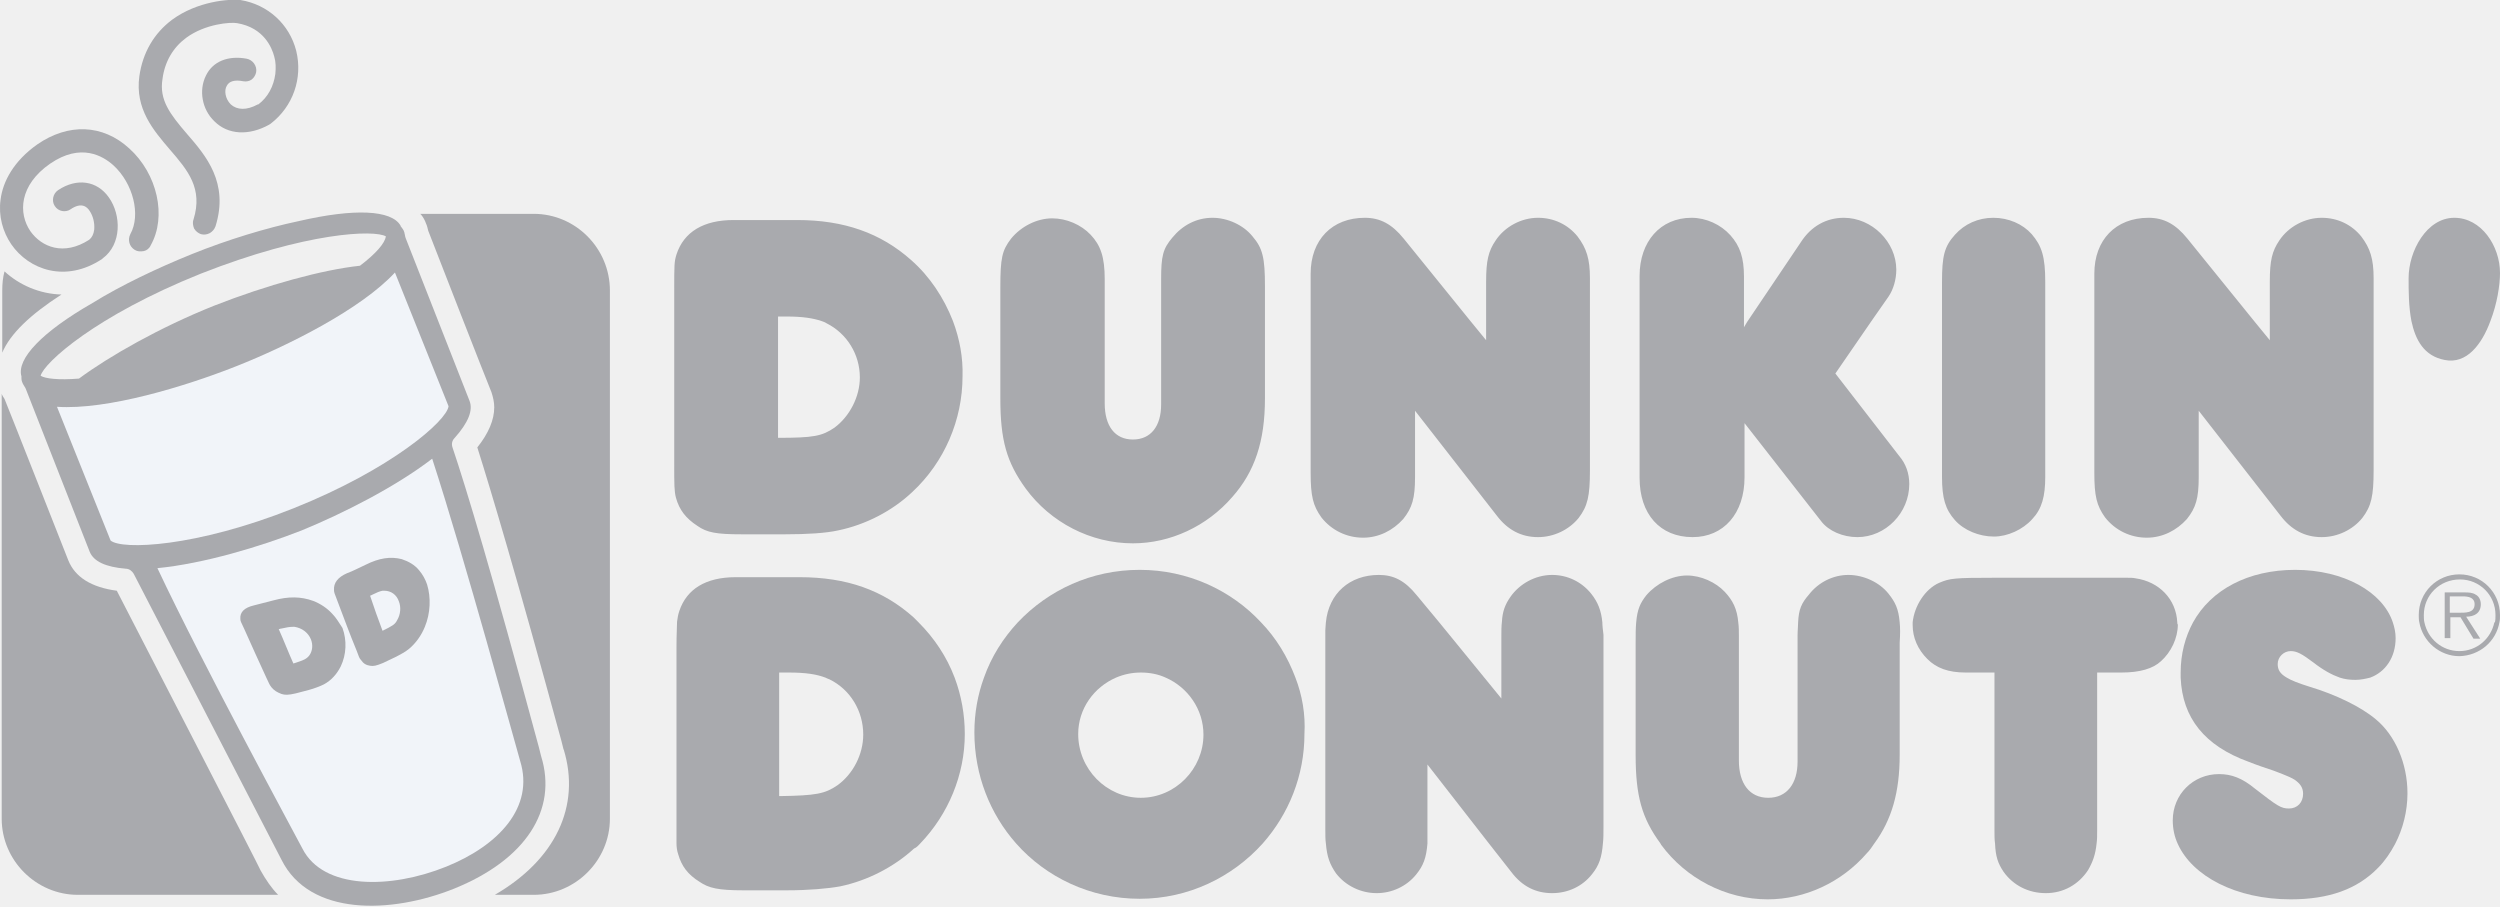
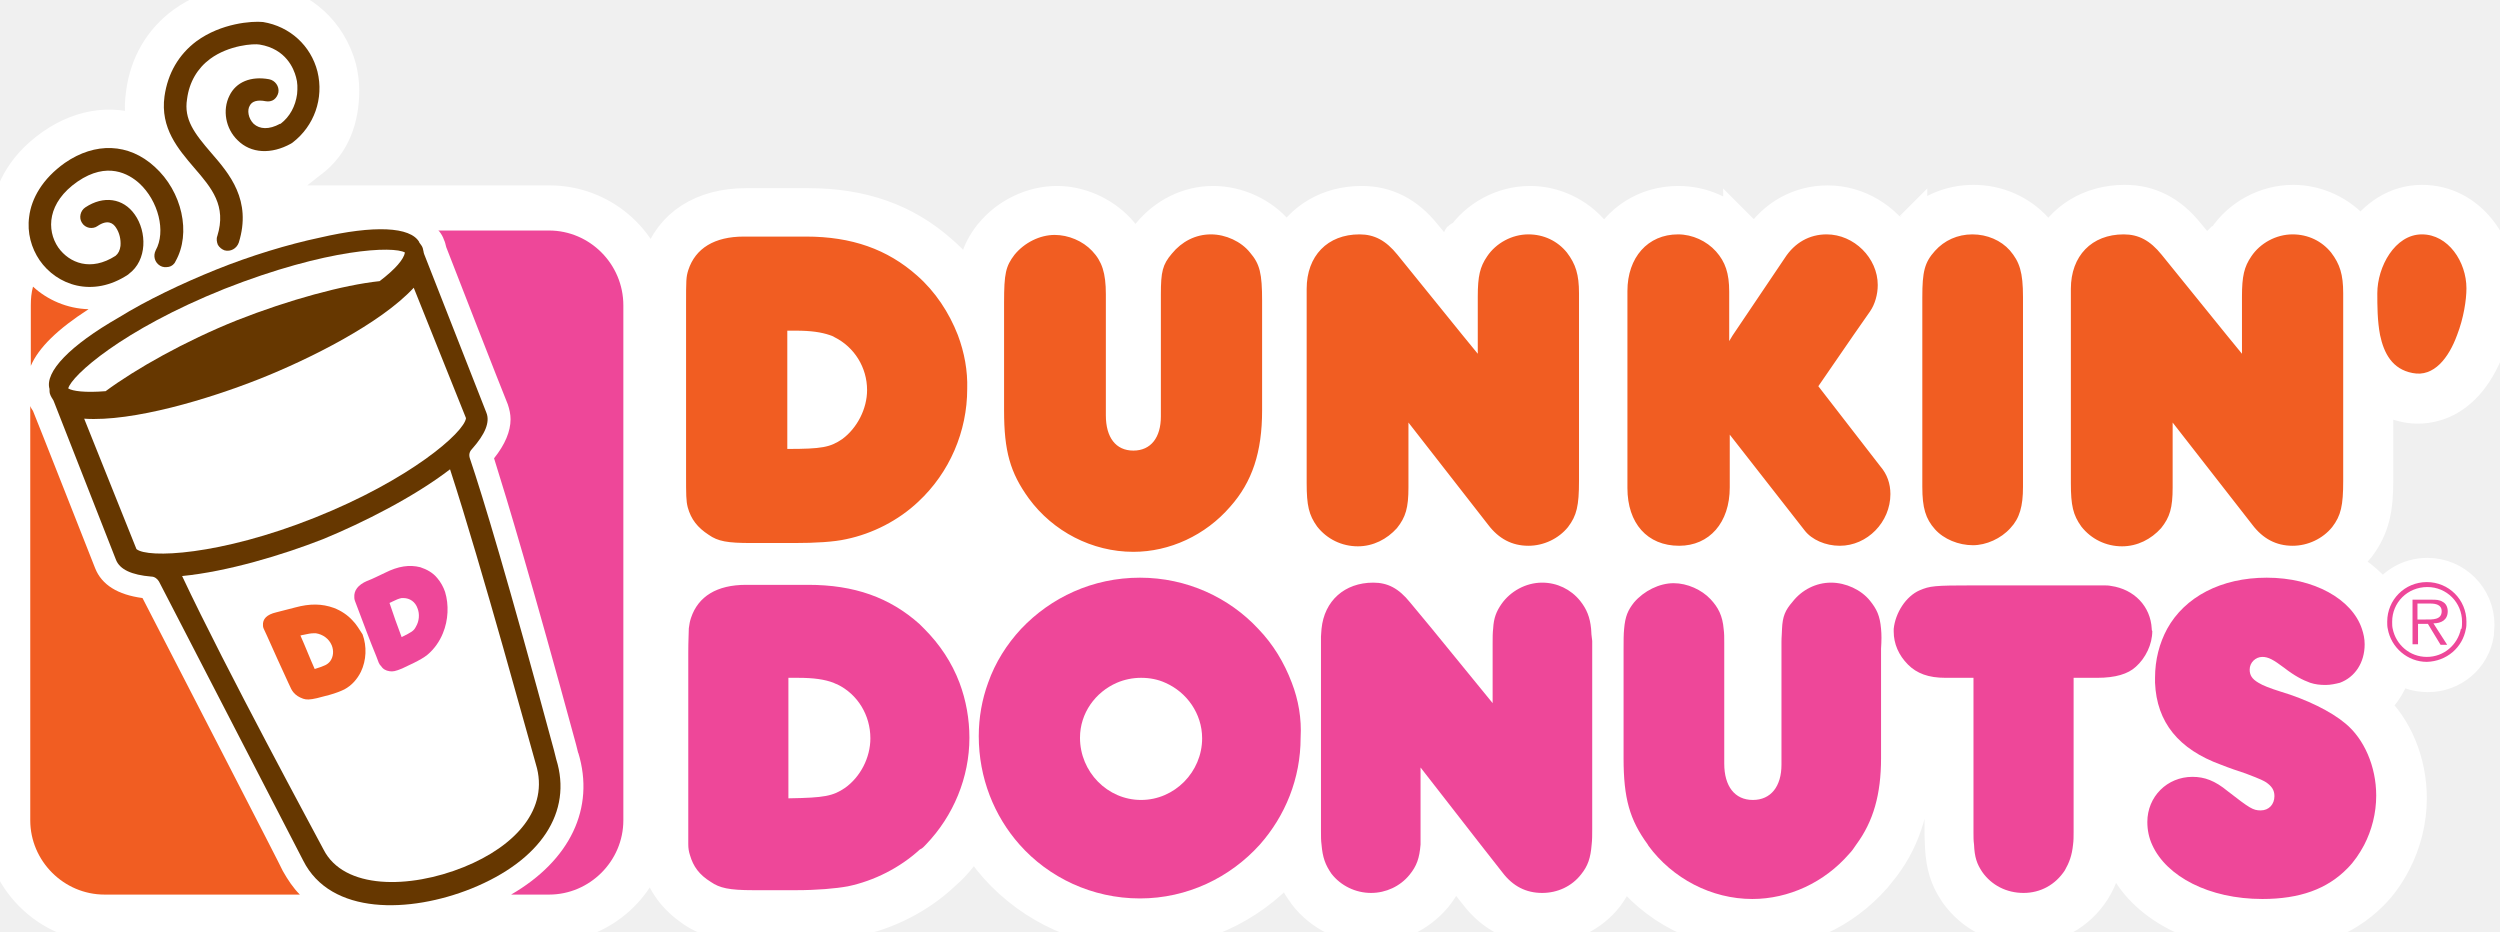
- <svg xmlns="http://www.w3.org/2000/svg" version="1.1" id="Layer_1" x="0px" y="0px" viewBox="0 0 443.1 160.6" style="enable-background:new 0 0 443.1 160.6;" xml:space="preserve">
+ <svg xmlns="http://www.w3.org/2000/svg" version="1.1" id="Layer_1" x="0px" y="0px" viewBox="0 0 454.4 169.3" style="enable-background:new 0 0 454.4 169.3;" xml:space="preserve">
  <style type="text/css">
- 	.st0{fill:#a9aaae;}
- 	.st1{fill:#f1f4f9;}
+ 	.st0{fill-rule:evenodd;clip-rule:evenodd;fill:#FFFFFF;stroke:#FFFFFF;stroke-width:6;}
+ 	.st1{fill-rule:evenodd;clip-rule:evenodd;fill:#F15D22;}
+ 	.st2{fill-rule:evenodd;clip-rule:evenodd;fill:#EE4799;}
+ 	.st3{fill:#F15D22;}
+ 	.st4{fill:#EE4799;}
+ 	.st5{fill:#663700;}
+ 	.st6{fill:#FFFFFF;}
</style>
  <g>
+     <path class="st0" d="M265.3,43.3C265.3,43.3,265.3,43.3,265.3,43.3c0.1-0.1,0.1-0.1,0.1-0.1C265.3,43.2,265.3,43.2,265.3,43.3z    M126.1,165.5c0,0-0.1-0.1-0.1-0.1c0,0-0.1,0-0.1-0.1C125.9,165.4,126,165.4,126.1,165.5z M316.2,41.5c0,0,0.1,0.1,0.1,0.1   c0,0,0,0,0.1,0.1C316.3,41.7,316.2,41.6,316.2,41.5z M428.7,99.4c2.7-3.6,3.3-7,3.3-12v-16c1.9,1.5,3.9,2.1,5.4,2.4   c2.4,0.5,10.4,1,14.9-10.7c1.3-3.4,2.1-7.5,2.1-10.6c0-7.6-5.4-15.9-14.2-15.9c-4.7,0-8.6,2.7-11.1,6.5c-0.2-0.3-0.4-0.6-0.6-0.9   c0,0-0.1-0.1-0.1-0.1c-2.9-3.5-7.2-5.5-11.6-5.5c-5,0-9.8,2.6-12.5,6.7c-1.1,1.6-1.7,3.1-2.1,4.7c-2.4-3-4.5-5.5-4.5-5.5   c-3.2-4-7-5.9-11.5-5.9c-6.3,0-11.4,3.2-13.9,8.3c-0.6-1.1-1.3-2.2-2.2-3.3c-2.9-3.2-7-5-11.4-5c-4.4,0-8.5,1.8-11.3,5.1   c-0.8,0.9-1.4,1.8-2,2.7c-2.7-4.6-7.7-7.7-13.2-7.7c-5.1,0-9.7,2.5-12.6,7c0,0-0.3,0.5-0.9,1.3c-0.6-1.1-1.3-2.1-2.2-3.1   c-2.8-3.2-7.1-5.1-11.4-5.1c-6.1,0-11,3.3-13.5,8.4c-0.5-1-1.1-1.9-1.8-2.8c0,0-0.1-0.1-0.1-0.1c-2.9-3.5-7.2-5.5-11.6-5.5   c-5,0-9.8,2.6-12.5,6.7c-1.1,1.6-1.7,3.1-2.1,4.7c-2.4-3-4.5-5.5-4.5-5.5c-3.2-4-7-5.9-11.5-5.9c-6.1,0-11,3-13.6,7.8   c-0.4-0.8-1-1.5-1.6-2.3c-2.8-3.4-7.3-5.5-11.8-5.5c-4.5,0-8.8,2.1-11.8,5.8c-1.2,1.4-1.8,2.7-2.4,4c-0.6-1.7-1.6-3.4-3.1-5   c-2.9-3-7-4.8-11.1-4.8c-4.5,0-9.1,2.2-12,5.8c0,0-0.1,0.1-0.1,0.1c-2.4,3.1-3,5.8-3.1,9.8c-1.6-2.5-3.6-4.8-5.8-6.7   c-6.5-5.8-14.4-8.6-24.2-8.6h-11.3c-7.9,0-13.7,3.7-15.8,10.2c-0.5,1.6-0.7,2.6-0.7,5.1h-0.3c-1.6-9-9.5-15.8-18.9-15.8l-50.3,0   c-0.4-2-0.2-0.8-1.1-2.4c-0.4,0-0.6-5.4,1.7-8.7c-0.1,0.2,2.2,7.3,1.9,7.4l-1-2.7c0.1,0-4.1,5.8-4.1,5.8c0,0,4.9-3.1,4.9-3.1   c0,0,4.6-3.6,4.7-3.7c4.1-3.1,5.7-7.8,5.7-12.9c0-1.3-0.2-2.7-0.5-4C60,5.8,54.9,1.2,48.4,0.1c-3.1-0.5-9.7,0.2-15.1,4.1   c-4.1,3-6.7,7.4-7.4,12.7c-0.1,0.8-0.2,1.6-0.2,2.4c0,1.9,0.3,3.6,0.9,5.2c-5.3-2.6-11.5-2-17.1,1.9c0,0,0,0,0,0   c-6,4.2-7.7,9.2-8.1,12.6c-0.3,2.6,0,5.2,1,7.6C0.8,49.3,0,52.4,0,55.7V149c0,10.6,8.6,19.3,19.2,19.3h80.4   c9.3,0,17.1-6.7,18.8-15.5h0.8l0,1.1c0.1,1.2,0.2,2.2,0.5,3.2c0.9,3.5,3,6.2,6.2,8.4c3.1,2.1,6.1,2.5,11.1,2.5h7.8   c4.1,0,7.8-0.3,10.5-0.8c0,0,0.1,0,0.1,0c5.9-1.2,11.6-4.1,16-8.2c0,0,1.2-1.1,1.2-1.1c0,0,0,0,0.1-0.1c1.7-1.7,3.1-3.6,4.4-5.6   c1.1,1.9,2.4,3.7,3.9,5.4c6.7,7.5,16.3,11.8,26.4,11.8c10,0,19.6-4.3,26.3-11.8c0.3-0.3,0.5-0.6,0.8-0.9c0.4,2.1,1.2,3.9,2.6,5.7   c0,0.1,0.1,0.1,0.1,0.2c2.9,3.7,7.3,5.9,12,5.9c4.5,0,8.7-2,11.6-5.4c0,0,0.1-0.1,0.1-0.1c1.6-2,2.5-3.9,2.9-6.2   c0,0.1,4.5,5.8,4.5,5.8c3,3.9,7.1,6,11.9,6c4.7,0,9.1-2.1,11.9-5.7c1.3-1.8,2.2-3.5,2.7-5.6c0,0,0,0,0,0c0.1,0.1,0.2,0.2,0.2,0.2   c5.6,7.6,14.4,12.1,23.7,12.1c8.4,0,16.4-3.7,22.1-10.2c0,0,1.6-2,1.6-2c3.9-5.2,5.7-11.4,5.7-19.3v-9.4c1.4,0.5,3,0.7,4.7,0.8   c0,7.4,0,22.2,0,22.2l0.1,2.5c0.2,3.2,0.9,5.5,2.5,7.9c0.1,0.1,0.1,0.2,0.2,0.3c2.9,4,7.4,6.3,12.4,6.3c5.2,0,9.8-2.5,12.6-6.9   c1.4-2.3,2.1-4.5,2.4-7.3c0,0,0-0.9,0.1-1.7h1.6c0.2,1.2,0.6,2.5,1.1,3.6c3.6,8.1,13.6,13.4,25.5,13.4c8.4,0,14.9-2.4,19.8-7.3   c1.7-1.7,3-3.6,4.1-5.7c1.9-3.6,2.9-7.7,2.9-11.7c0-6.6-2.6-12.9-7-16.9c2.2-1.9,3.8-4.4,4.4-7.4c1.6,1.3,3.6,2,5.8,2   c4.5,0,8.3-3.2,9-7.6c0,0,0,0,0,0c0-0.1,0-0.2,0-0.3l0.1-1.3c0-5.1-4.1-9.2-9.2-9.2c-3.5,0-6.5,1.9-8.1,4.8   c-1.7-2.6-4.2-4.8-7.3-6.4C426.8,101.4,427.8,100.5,428.7,99.4z M441.4,117.3C441.4,117.3,441.4,117.3,441.4,117.3   C441.4,117.4,441.4,117.4,441.4,117.3C441.4,117.3,441.4,117.3,441.4,117.3z M404.1,43.3C404.1,43.3,404.2,43.3,404.1,43.3   c0.1-0.1,0.1-0.1,0.1-0.1C404.2,43.2,404.2,43.2,404.1,43.3z M347.2,41.6C347.2,41.6,347.2,41.6,347.2,41.6   c0.1-0.1,0.1-0.1,0.1-0.1C347.3,41.6,347.2,41.6,347.2,41.6z" />
    <g>
      <g>
-         <path class="st0" d="M214.9,38.6c-2.8,0-5.3,1.3-7.1,3.5c-1.7,2-2,3.3-2,7.4v22.2c0,3.8-1.8,6.2-5,6.2s-5-2.4-5-6.4v-22     c0-3.9-0.7-6-2.5-7.9c-1.7-1.8-4.3-2.9-6.8-2.9c-2.7,0-5.5,1.4-7.3,3.6c-1.6,2.1-1.9,3.4-1.9,8.7v19.6c0,7.4,1.1,11.3,4.5,16     c4.4,6,11.5,9.7,19,9.7c6.6,0,13.1-3,17.6-8.2c4-4.5,5.8-9.9,5.8-17.5V50.7c0-5-0.4-6.7-2.2-8.8     C220.4,39.9,217.6,38.6,214.9,38.6z M168.9,56.9c-1.6-4.1-4.1-7.9-7.4-10.8c-5.4-4.8-11.9-7.1-20.2-7.1H130     c-5.3,0-8.8,2.1-10.1,6.1c-0.4,1.3-0.4,1.8-0.4,6.4v30.7c0,3.8,0,4.8,0.3,6c0.6,2.2,1.8,3.7,3.8,5c1.7,1.2,3.4,1.5,7.8,1.5h7.8     c3.8,0,7.2-0.2,9.4-0.7c4.8-1,9.5-3.4,13.1-6.8c5.7-5.3,8.9-12.8,8.9-20.5C170.7,63.4,170.1,60.1,168.9,56.9L168.9,56.9z      M145.6,56.9c0.3,0.1,0.6,0.2,0.9,0.4c3.6,1.8,5.9,5.5,5.9,9.6c0,3.4-1.8,6.9-4.5,8.9c-2.2,1.5-3.7,1.8-10,1.8V56.1h1.5     C142.3,56.1,144.1,56.4,145.6,56.9L145.6,56.9z M272.6,38.6c-3,0-5.9,1.6-7.5,4c-1.3,1.9-1.7,3.6-1.7,7.3v10.4l-2.7-3.3     l-11.9-14.7c-2.1-2.6-4.2-3.7-6.9-3.7c-5.8,0-9.6,3.9-9.6,9.9v35.3c0,4.1,0.4,5.8,1.9,7.9c1.8,2.3,4.5,3.6,7.4,3.6     c2.8,0,5.3-1.3,7.1-3.3c1.6-2,2.1-3.7,2.1-7.4V72.8l14.5,18.6c1.9,2.5,4.3,3.8,7.3,3.8c2.8,0,5.5-1.3,7.2-3.4     c1.6-2.1,2-3.9,2-8.4V49.3c0-3.4-0.6-5.3-2.2-7.4C277.9,39.8,275.4,38.6,272.6,38.6z M325.3,66.2l6.4-9.3l3-4.3     c0.9-1.3,1.4-3.1,1.4-4.8c0-4.9-4.3-9.2-9.3-9.2c-3.1,0-5.8,1.5-7.6,4.3L309.7,57l-0.6,1v-9c0-3.3-0.7-5.4-2.4-7.3     c-1.7-1.9-4.3-3.1-6.9-3.1c-5.5,0-9.2,4.2-9.2,10.3v35.8c0,6.4,3.6,10.5,9.4,10.5c5.5,0,9.2-4.2,9.2-10.6V75l13.6,17.4     c1.3,1.7,3.8,2.8,6.4,2.8c5,0,9.2-4.3,9.2-9.4c0-1.9-0.6-3.6-1.8-5L325.3,66.2z M411.5,38.6c-3,0-5.9,1.6-7.5,4     c-1.3,1.9-1.7,3.6-1.7,7.3v10.4l-2.7-3.3l-11.9-14.7c-2.1-2.6-4.2-3.7-6.9-3.7c-5.8,0-9.6,3.9-9.6,9.9v35.3     c0,4.1,0.4,5.8,1.9,7.9c1.8,2.3,4.5,3.6,7.4,3.6c2.8,0,5.3-1.3,7.1-3.3c1.6-2,2.1-3.7,2.1-7.4V72.8l14.5,18.6     c1.9,2.5,4.3,3.8,7.3,3.8c2.8,0,5.5-1.3,7.2-3.4c1.6-2.1,2-3.9,2-8.4V49.3c0-3.4-0.6-5.3-2.2-7.4     C416.8,39.8,414.3,38.6,411.5,38.6z M435,38.6c-4.9,0-8.1,5.9-8.1,10.7c0,2.2,0,5,0.5,7.6l0,0c0.7,3.3,2.2,6.2,5.9,6.9     c3.9,0.8,6.6-2.8,8.1-6.9l0,0c1.2-3.1,1.7-6.4,1.7-8.5C443.1,43.6,439.8,38.6,435,38.6z M353.3,38.6c-2.7,0-5.1,1.1-6.8,3     c-1.9,2.1-2.3,3.8-2.3,8.4v34.5c0,3.8,0.6,5.8,2.3,7.7c1.6,1.8,4.3,2.9,6.9,2.9c2.4,0,5.1-1.2,6.8-3.1c1.7-1.8,2.3-4,2.3-7.5V50     c0-4.5-0.6-6.4-2.4-8.5C358.5,39.7,356,38.6,353.3,38.6z" />
+         <path class="st1" d="M220.1,42.6c-2.8,0-5.3,1.3-7.1,3.5c-1.7,2-2,3.3-2,7.4v22.2c0,3.8-1.8,6.2-5,6.2c-3.2,0-5-2.4-5-6.4v-22     c0-3.9-0.7-6-2.5-7.9c-1.7-1.8-4.3-2.9-6.8-2.9c-2.7,0-5.5,1.4-7.3,3.6c-1.6,2.1-1.9,3.4-1.9,8.7v19.6c0,7.4,1.1,11.3,4.5,16     c4.4,6,11.5,9.7,19,9.7c6.6,0,13.1-3,17.6-8.2c4-4.5,5.8-9.9,5.8-17.5V54.7c0-5-0.4-6.7-2.2-8.8     C225.6,43.9,222.8,42.6,220.1,42.6z M174.1,60.9c-1.6-4.1-4.1-7.9-7.4-10.8c-5.4-4.8-11.9-7.1-20.2-7.1h-11.3     c-5.3,0-8.8,2.1-10.1,6.1c-0.4,1.3-0.4,1.8-0.4,6.4v30.7c0,3.8,0,4.8,0.3,6c0.6,2.2,1.8,3.7,3.8,5c1.7,1.2,3.4,1.5,7.8,1.5h7.8     c3.8,0,7.2-0.2,9.4-0.7c4.8-1,9.5-3.4,13.1-6.8c5.7-5.3,8.9-12.8,8.9-20.5C175.9,67.4,175.3,64.1,174.1,60.9L174.1,60.9z      M150.8,60.9c0.3,0.1,0.6,0.2,0.9,0.4c3.6,1.8,5.9,5.5,5.9,9.6c0,3.4-1.8,6.9-4.5,8.9c-2.2,1.5-3.7,1.8-10,1.8V60.1h1.5     C147.5,60.1,149.3,60.4,150.8,60.9L150.8,60.9z M277.8,42.6c-3,0-5.9,1.6-7.5,4c-1.3,1.9-1.7,3.6-1.7,7.3v10.4l-2.7-3.3L254,46.3     c-2.1-2.6-4.2-3.7-6.9-3.7c-5.8,0-9.6,3.9-9.6,9.9v35.3c0,4.1,0.4,5.8,1.9,7.9c1.8,2.3,4.5,3.6,7.4,3.6c2.8,0,5.3-1.3,7.1-3.3     c1.6-2,2.1-3.7,2.1-7.4V76.8l14.5,18.6c1.9,2.5,4.3,3.8,7.3,3.8c2.8,0,5.5-1.3,7.2-3.4c1.6-2.1,2-3.9,2-8.4V53.3     c0-3.4-0.6-5.3-2.2-7.4C283.1,43.8,280.6,42.6,277.8,42.6z M330.5,70.2l6.4-9.3l3-4.3c0.9-1.3,1.4-3.1,1.4-4.8     c0-4.9-4.3-9.2-9.3-9.2c-3.1,0-5.8,1.5-7.6,4.3l-9.5,14.1l-0.6,1V53c0-3.3-0.7-5.4-2.4-7.3c-1.7-1.9-4.3-3.1-6.9-3.1     c-5.5,0-9.2,4.2-9.2,10.3v35.8c0,6.4,3.6,10.5,9.4,10.5c5.5,0,9.2-4.2,9.2-10.6v-9.6L328,96.4c1.3,1.7,3.8,2.8,6.4,2.8     c5,0,9.2-4.3,9.2-9.4c0-1.9-0.6-3.6-1.8-5L330.5,70.2z M416.7,42.6c-3,0-5.9,1.6-7.5,4c-1.3,1.9-1.7,3.6-1.7,7.3v10.4l-2.7-3.3     l-11.9-14.7c-2.1-2.6-4.2-3.7-6.9-3.7c-5.8,0-9.6,3.9-9.6,9.9v35.3c0,4.1,0.4,5.8,1.9,7.9c1.8,2.3,4.5,3.6,7.4,3.6     c2.8,0,5.3-1.3,7.1-3.3c1.6-2,2.1-3.7,2.1-7.4V76.8l14.5,18.6c1.9,2.5,4.3,3.8,7.3,3.8c2.8,0,5.5-1.3,7.2-3.4     c1.6-2.1,2-3.9,2-8.4V53.3c0-3.4-0.6-5.3-2.2-7.4C422,43.8,419.5,42.6,416.7,42.6z M440.2,42.6c-4.9,0-8.1,5.9-8.1,10.7     c0,2.2,0,5,0.5,7.6l0,0c0.7,3.3,2.2,6.2,5.9,6.9c3.9,0.8,6.6-2.8,8.1-6.9h0c1.2-3.1,1.7-6.4,1.7-8.5     C448.3,47.6,445,42.6,440.2,42.6z M358.5,42.6c-2.7,0-5.1,1.1-6.8,3c-1.9,2.1-2.3,3.8-2.3,8.4v34.5c0,3.8,0.6,5.8,2.3,7.7     c1.6,1.8,4.3,2.9,6.9,2.9c2.4,0,5.1-1.2,6.8-3.1c1.7-1.8,2.3-4,2.3-7.5V54c0-4.5-0.6-6.4-2.4-8.5     C363.7,43.7,361.2,42.6,358.5,42.6z" />
        <g>
-           <path class="st0" d="M336.7,110.3L336.7,110.3c-0.2-2.4-0.8-3.6-2-5.1c-1.6-2-4.4-3.3-7.1-3.3s-5.3,1.3-7,3.5      c-1.3,1.5-1.8,2.6-1.9,4.9l0,0c0,0.7-0.1,1.4-0.1,2.4V135c0,3.9-1.9,6.4-5.2,6.4c-3.3,0-5.2-2.5-5.2-6.6v-22      c0-0.9,0-1.7-0.1-2.4l0,0c-0.2-2.5-1-4-2.4-5.5c-1.6-1.7-4.2-2.9-6.7-2.9c-2.6,0-5.4,1.4-7.2,3.5c-1.1,1.4-1.6,2.5-1.8,4.8l0,0      c-0.1,1-0.1,2.2-0.1,3.8v19.7c0,7.3,1.1,11.2,4.4,15.7l0,0c0,0.1,0.1,0.1,0.1,0.2c4.4,6,11.5,9.7,18.9,9.7      c6.6,0,13.1-3,17.6-8.2c0.5-0.5,0.9-1.1,1.3-1.7l0,0c3.1-4.2,4.5-9.1,4.5-15.7v-19.9C336.8,112.4,336.8,111.3,336.7,110.3z" />
+           <path class="st2" d="M341.9,114.3L341.9,114.3c-0.2-2.4-0.8-3.6-2-5.1c-1.6-2-4.4-3.3-7.1-3.3c-2.7,0-5.3,1.3-7,3.5      c-1.3,1.5-1.8,2.6-1.9,4.9l0,0c0,0.7-0.1,1.4-0.1,2.4v22.3c0,3.9-1.9,6.4-5.2,6.4c-3.3,0-5.2-2.5-5.2-6.6v-22      c0-0.9,0-1.7-0.1-2.4l0,0c-0.2-2.5-1-4-2.4-5.5c-1.6-1.7-4.2-2.9-6.7-2.9c-2.6,0-5.4,1.4-7.2,3.5c-1.1,1.4-1.6,2.5-1.8,4.8l0,0      c-0.1,1-0.1,2.2-0.1,3.8v19.7c0,7.3,1.1,11.2,4.4,15.7v0c0,0.1,0.1,0.1,0.1,0.2c4.4,6,11.5,9.7,18.9,9.7c6.6,0,13.1-3,17.6-8.2      c0.5-0.5,0.9-1.1,1.3-1.7h0c3.1-4.2,4.5-9.1,4.5-15.7v-19.9C342,116.4,342,115.3,341.9,114.3z" />
          <g>
-             <path class="st0" d="M437.1,109.3c1.4,0,2.6-0.6,2.6-2.2c0-0.7-0.3-1.4-0.9-1.7c-0.6-0.4-1.3-0.4-2-0.4h-3.5v8.1h1v-3.7h1.8       l0.6,1l1.7,2.8h1.2l-1.8-2.8L437.1,109.3z M435.7,108.6h-1.5v-2.9h2.3c1,0,2.1,0.2,2.1,1.4       C438.6,108.7,436.9,108.6,435.7,108.6z" />
-             <path class="st0" d="M443,110.3c0.1-0.4,0.1-0.8,0.1-1.3c0-4-3.2-7.2-7.2-7.2s-7.2,3.2-7.2,7.2c0,0.4,0,0.9,0.1,1.3       c0.6,3.4,3.6,6,7.1,6C439.5,116.2,442.4,113.7,443,110.3h-0.9c-0.6,2.9-3.1,5.1-6.2,5.1s-5.6-2.2-6.2-5.1l0,0       c-0.1-0.4-0.1-0.8-0.1-1.3c0-3.5,2.8-6.3,6.4-6.3c3.5,0,6.3,2.8,6.3,6.3c0,0.4,0,0.9-0.1,1.3H443z" />
+             <path class="st2" d="M442.3,113.3c1.4,0,2.6-0.6,2.6-2.2c0-0.7-0.3-1.4-0.9-1.7c-0.6-0.4-1.3-0.4-2-0.4h-3.5v8.1h1v-3.7h1.8       l0.6,1l1.7,2.8h1.2l-1.8-2.8L442.3,113.3z M440.9,112.6h-1.5v-2.9h2.3c1,0,2.1,0.2,2.1,1.4       C443.8,112.7,442.1,112.6,440.9,112.6z" />
+             <path class="st2" d="M448.2,114.3c0.1-0.4,0.1-0.8,0.1-1.3c0-4-3.2-7.2-7.2-7.2c-4,0-7.2,3.2-7.2,7.2c0,0.4,0,0.9,0.1,1.3       c0.6,3.4,3.6,6,7.1,6C444.7,120.2,447.6,117.7,448.2,114.3h-0.9c-0.6,2.9-3.1,5.1-6.2,5.1c-3.1,0-5.6-2.2-6.2-5.1l0,0       c-0.1-0.4-0.1-0.8-0.1-1.3c0-3.5,2.8-6.3,6.4-6.3c3.5,0,6.3,2.8,6.3,6.3c0,0.4,0,0.9-0.1,1.3L448.2,114.3z" />
          </g>
-           <path class="st0" d="M163.1,149.5c5-5.2,7.9-12.2,7.9-19.4c0-3.4-0.6-6.8-1.8-10l0,0c-1.4-3.7-3.6-7-6.4-9.8l0,0      c-0.3-0.3-0.6-0.6-0.9-0.9c-5.4-4.8-11.8-7.1-20.2-7.1h-11.3c-5.3,0-8.7,2.1-10,6c-0.2,0.6-0.3,1.1-0.4,1.9l0,0      c0,0.9-0.1,2.1-0.1,4.5v5.3l0,0v25.4c0,2,0,3.2,0,4s0.1,1.4,0.3,2c0.6,2.1,1.7,3.6,3.8,4.9c1.6,1.1,3.3,1.5,7.7,1.5h7.8      c3.8,0,7.2-0.3,9.4-0.7c4.8-1,9.5-3.4,13.1-6.7C162.5,150.2,162.8,149.8,163.1,149.5L163.1,149.5z M138.1,120.1v-0.9h1.7      c3,0,4.9,0.3,6.5,0.9l0,0c0.2,0.1,0.4,0.2,0.7,0.3c3.7,1.8,6,5.6,6,9.8c0,3.5-1.8,7-4.6,9c-2.2,1.5-3.8,1.8-10.1,1.9h-0.2      L138.1,120.1L138.1,120.1z" />
-           <path class="st0" d="M229.6,120.1L229.6,120.1c-1.4-3.7-3.4-7-6.1-9.8l0,0c-5.3-5.7-13-9.3-21.5-9.3c-8.6,0-16.2,3.6-21.6,9.3      l0,0c-2.6,2.8-4.7,6.1-6,9.8l0,0c-1.1,3-1.7,6.3-1.7,9.7c0,7.6,2.8,14.5,7.4,19.7l0,0c5.3,6,13.2,9.8,21.9,9.8      c8.6,0,16.4-3.8,21.8-9.8l0,0c4.6-5.2,7.4-12,7.4-19.4C231.4,126.6,230.8,123.2,229.6,120.1z M202.2,141.4      c-6.1,0-11.1-5.1-11.1-11.3c0-4.5,2.8-8.3,6.7-10l0,0c1.4-0.6,2.9-0.9,4.4-0.9c1.6,0,3.1,0.3,4.4,0.9l0,0      c3.9,1.7,6.7,5.6,6.7,10.1C213.3,136.3,208.3,141.4,202.2,141.4z" />
-           <path class="st0" d="M284,110.3L284,110.3c-0.2-2.1-0.8-3.6-2-5.1c-1.7-2.1-4.2-3.3-6.9-3.3c-3,0-5.8,1.6-7.4,3.9      c-0.9,1.3-1.4,2.5-1.5,4.4l0,0c-0.1,0.8-0.1,1.7-0.1,2.8v10.8L263,120l-8-9.8l-3.9-4.7c-2.1-2.6-4.1-3.6-6.7-3.6      c-5.2,0-8.9,3.3-9.4,8.4c0,0.4-0.1,0.9-0.1,1.4V147c0,1,0,1.8,0.1,2.5c0.2,2.4,0.7,3.7,1.8,5.3c1.7,2.2,4.4,3.5,7.2,3.5      c2.7,0,5.3-1.2,7-3.3c1.3-1.6,1.8-3,2-5.5l0,0c0-0.5,0-1.1,0-1.8v-12.2l10.9,14l0,0l4,5.1c1.9,2.5,4.3,3.7,7.2,3.7      c2.8,0,5.4-1.2,7.1-3.4c1.2-1.5,1.7-2.9,1.9-5.4l0,0c0.1-0.8,0.1-1.8,0.1-2.8v-34.2C284.1,111.7,284,110.9,284,110.3z" />
-           <path class="st0" d="M385.9,110.3L385.9,110.3c-0.2-4.1-3.2-7.2-7.4-7.8c-0.5-0.1-0.8-0.1-1.6-0.1c-0.8,0-2.1,0-4.7,0h-18.6      c-7.3,0-8,0.1-9.9,0.9c-2.5,1.1-4.4,4.1-4.7,7l0,0c0,0.2,0,0.3,0,0.5c0,2.2,0.9,4.3,2.6,6c1.6,1.6,3.7,2.4,6.8,2.4h5.1v28.1      c0,0.8,0,1.5,0.1,2.2c0.1,2.3,0.5,3.5,1.5,5c1.7,2.4,4.4,3.8,7.5,3.8s5.8-1.5,7.5-4.1c0.8-1.4,1.3-2.7,1.5-4.7      c0.1-0.7,0.1-1.5,0.1-2.3v-28h4.3c3.3,0,5.6-0.7,7-2c1.8-1.6,3-4.1,3-6.5C385.9,110.6,385.9,110.4,385.9,110.3z" />
-           <path class="st0" d="M421.1,127.5c-2.6-2.2-7.1-4.4-11.8-5.8c-1.9-0.6-3.2-1.1-4-1.6l0,0c-1.2-0.7-1.6-1.4-1.6-2.4      c0-1.3,1.1-2.3,2.3-2.3c1.1,0,2,0.5,4,2c1.8,1.4,3.3,2.2,4.7,2.7l0,0c0.9,0.3,1.8,0.4,2.8,0.4c0.9,0,1.8-0.2,2.6-0.4l0,0      c2.7-1,4.5-3.6,4.5-7c0-1-0.2-1.9-0.5-2.8l0,0c-1.8-5.4-8.7-9.3-17.3-9.3c-8.3,0-14.9,3.5-18.1,9.3l0,0      c-1.4,2.6-2.2,5.6-2.2,8.9c0,0.3,0,0.6,0,0.9l0,0c0.3,7.2,4.3,12.1,12,14.9c1.5,0.6,3,1.1,4.5,1.6c2.9,1.1,3.2,1.3,3.7,1.6      c1,0.7,1.5,1.4,1.5,2.5c0,1.5-1,2.6-2.5,2.6c-1.4,0-2-0.4-6-3.5c-2.3-1.9-4.2-2.6-6.4-2.6c-4.6,0-8.2,3.6-8.2,8.2      c0,1.5,0.3,2.9,0.9,4.2l0,0c2.6,5.7,10.3,9.8,20,9.8c6.8,0,11.8-1.8,15.5-5.6c1.2-1.2,2.2-2.7,3-4.2l0,0c1.4-2.7,2.2-5.8,2.2-9      C426.7,135.3,424.5,130.3,421.1,127.5z" />
+           <path class="st2" d="M168.3,153.5c5-5.2,7.9-12.2,7.9-19.4c0-3.4-0.6-6.8-1.8-10h0c-1.4-3.7-3.6-7-6.4-9.8h0      c-0.3-0.3-0.6-0.6-0.9-0.9c-5.4-4.8-11.8-7.1-20.2-7.1h-11.3c-5.3,0-8.7,2.1-10,6c-0.2,0.6-0.3,1.1-0.4,1.9v0      c0,0.9-0.1,2.1-0.1,4.5v5.3v0v25.4c0,2,0,3.2,0,4c0,0.8,0.1,1.4,0.3,2c0.6,2.1,1.7,3.6,3.8,4.9c1.6,1.1,3.3,1.5,7.7,1.5h7.8      c3.8,0,7.2-0.3,9.4-0.7c4.8-1,9.5-3.4,13.1-6.7C167.7,154.2,168,153.8,168.3,153.5L168.3,153.5z M143.3,124.1v-0.9h1.7      c3,0,4.9,0.3,6.5,0.9h0c0.2,0.1,0.4,0.2,0.7,0.3c3.7,1.8,6,5.6,6,9.8c0,3.5-1.8,7-4.6,9c-2.2,1.5-3.8,1.8-10.1,1.9l-0.2,0V124.1      L143.3,124.1z" />
+           <path class="st2" d="M234.8,124.1L234.8,124.1c-1.4-3.7-3.4-7-6.1-9.8v0c-5.3-5.7-13-9.3-21.5-9.3c-8.6,0-16.2,3.6-21.6,9.3v0      c-2.6,2.8-4.7,6.1-6,9.8v0c-1.1,3-1.7,6.3-1.7,9.7c0,7.6,2.8,14.5,7.4,19.7h0c5.3,6,13.2,9.8,21.9,9.8c8.6,0,16.4-3.8,21.8-9.8      h0c4.6-5.2,7.4-12,7.4-19.4C236.6,130.6,236,127.2,234.8,124.1z M207.4,145.4c-6.1,0-11.1-5.1-11.1-11.3c0-4.5,2.8-8.3,6.7-10      l0,0c1.4-0.6,2.9-0.9,4.4-0.9c1.6,0,3.1,0.3,4.4,0.9v0c3.9,1.7,6.7,5.6,6.7,10.1C218.5,140.3,213.5,145.4,207.4,145.4z" />
+           <path class="st2" d="M289.2,114.3L289.2,114.3c-0.2-2.1-0.8-3.6-2-5.1c-1.7-2.1-4.2-3.3-6.9-3.3c-3,0-5.8,1.6-7.4,3.9      c-0.9,1.3-1.4,2.5-1.5,4.4v0c-0.1,0.8-0.1,1.7-0.1,2.8v10.8l-3.1-3.8l-8-9.8l-3.9-4.7c-2.1-2.6-4.1-3.6-6.7-3.6      c-5.2,0-8.9,3.3-9.4,8.4c0,0.4-0.1,0.9-0.1,1.4V151c0,1,0,1.8,0.1,2.5c0.2,2.4,0.7,3.7,1.8,5.3c1.7,2.2,4.4,3.5,7.2,3.5      c2.7,0,5.3-1.2,7-3.3c1.3-1.6,1.8-3,2-5.5h0c0-0.5,0-1.1,0-1.8v-12.2l10.9,14l0,0l4,5.1c1.9,2.5,4.3,3.7,7.2,3.7      c2.8,0,5.4-1.2,7.1-3.4c1.2-1.5,1.7-2.9,1.9-5.4v0c0.1-0.8,0.1-1.8,0.1-2.8v-34.2C289.3,115.7,289.2,114.9,289.2,114.3z" />
+           <path class="st2" d="M391.1,114.3L391.1,114.3c-0.2-4.1-3.2-7.2-7.4-7.8c-0.5-0.1-0.8-0.1-1.6-0.1c-0.8,0-2.1,0-4.7,0h-18.6      c-7.3,0-8,0.1-9.9,0.9c-2.5,1.1-4.4,4.1-4.7,7v0c0,0.2,0,0.3,0,0.5c0,2.2,0.9,4.3,2.6,6c1.6,1.6,3.7,2.4,6.8,2.4h5.1v28.1      c0,0.8,0,1.5,0.1,2.2c0.1,2.3,0.5,3.5,1.5,5c1.7,2.4,4.4,3.8,7.5,3.8c3.1,0,5.8-1.5,7.5-4.1c0.8-1.4,1.3-2.7,1.5-4.7      c0.1-0.7,0.1-1.5,0.1-2.3v-28h4.3c3.3,0,5.6-0.7,7-2c1.8-1.6,3-4.1,3-6.5C391.1,114.6,391.1,114.4,391.1,114.3z" />
+           <path class="st2" d="M426.3,131.5c-2.6-2.2-7.1-4.4-11.8-5.8c-1.9-0.6-3.2-1.1-4-1.6v0c-1.2-0.7-1.6-1.4-1.6-2.4      c0-1.3,1.1-2.3,2.3-2.3c1.1,0,2,0.5,4,2c1.8,1.4,3.3,2.2,4.7,2.7h0c0.9,0.3,1.8,0.4,2.8,0.4c0.9,0,1.8-0.2,2.6-0.4v0      c2.7-1,4.5-3.6,4.5-7c0-1-0.2-1.9-0.5-2.8l0,0c-1.8-5.4-8.7-9.3-17.3-9.3c-8.3,0-14.9,3.5-18.1,9.3v0c-1.4,2.6-2.2,5.6-2.2,8.9      c0,0.3,0,0.6,0,0.9v0c0.3,7.2,4.3,12.1,12,14.9c1.5,0.6,3,1.1,4.5,1.6c2.9,1.1,3.2,1.3,3.7,1.6c1,0.7,1.5,1.4,1.5,2.5      c0,1.5-1,2.6-2.5,2.6c-1.4,0-2-0.4-6-3.5c-2.3-1.9-4.2-2.6-6.4-2.6c-4.6,0-8.2,3.6-8.2,8.2c0,1.5,0.3,2.9,0.9,4.2v0      c2.6,5.7,10.3,9.8,20,9.8c6.8,0,11.8-1.8,15.5-5.6c1.2-1.2,2.2-2.7,3-4.2h0c1.4-2.7,2.2-5.8,2.2-9      C431.9,139.3,429.7,134.3,426.3,131.5z" />
        </g>
      </g>
      <g>
        <g>
-           <path class="st0" d="M10.9,52.2C7,52.1,3.4,50.5,0.8,48.1c-0.3,1.1-0.4,2.2-0.4,3.4v11C1.8,59.2,5.3,55.8,10.9,52.2z" />
-           <path class="st0" d="M20.7,104.7c-4.5-0.6-7.4-2.4-8.6-5.4c0,0-11.1-28.2-11.3-28.6c-0.2-0.3-0.4-0.6-0.5-0.9v75.3      c0,7.4,6.1,13.5,13.5,13.5h35.5c-1.2-1.2-2.2-2.7-3.1-4.3C46.3,154.3,24.5,112.1,20.7,104.7z" />
+           <path class="st3" d="M16.1,56.2c-3.9-0.1-7.5-1.7-10.1-4.1c-0.3,1.1-0.4,2.2-0.4,3.4v11C7,63.2,10.5,59.8,16.1,56.2z" />
+           <path class="st3" d="M25.9,108.7c-4.5-0.6-7.4-2.4-8.6-5.4c0,0-11.1-28.2-11.3-28.6c-0.2-0.3-0.4-0.6-0.5-0.9v75.3      c0,7.4,6.1,13.5,13.5,13.5h35.5c-1.2-1.2-2.2-2.7-3.1-4.3C51.5,158.3,29.7,116.1,25.9,108.7z" />
        </g>
-         <path class="st0" d="M94.6,37.9H74.5c0,0,0,0.1,0.1,0.1c0.4,0.5,0.7,1,0.9,1.6c0.2,0.4,0.3,0.9,0.4,1.3     c9.6,24.7,11,28.1,11.2,28.6l0,0v0.1c0,0,0,0,0-0.1c0.3,0.9,0.5,1.8,0.5,2.7c0,2.2-1,4.6-3,7.1c2.4,7.6,6.9,22.6,14.9,52l0.4,1.6     v-0.1c3.1,10.1-1.5,19.6-12.2,25.8h6.9c7.4,0,13.5-6.1,13.5-13.5V51.5C108.1,44,102,37.9,94.6,37.9z" />
+         <path class="st4" d="M99.8,41.9H79.7c0,0,0,0.1,0.1,0.1c0.4,0.5,0.7,1,0.9,1.6c0.2,0.4,0.3,0.9,0.4,1.3     C90.7,69.6,92.1,73,92.3,73.5c0,0,0,0,0,0c0,0,0,0.1,0,0.1c0,0,0,0,0-0.1c0.3,0.9,0.5,1.8,0.5,2.7c0,2.2-1,4.6-3,7.1     c2.4,7.6,6.9,22.6,14.9,52l0.4,1.6c0,0,0-0.1,0-0.1c3.1,10.1-1.5,19.6-12.2,25.8h6.9c7.4,0,13.5-6.1,13.5-13.5V55.5     C113.3,48,107.2,41.9,99.8,41.9z" />
        <g>
+           <path class="st5" d="M58.1,43.2C58.1,43.2,58,43.2,58.1,43.2c-5.7,1.2-12.6,3.3-18.8,5.8c-6.2,2.5-12.7,5.6-17.7,8.7      C12.7,62.8,8.1,67.6,9,70.7C9,70.8,9,70.9,9,71c0,0.4,0.1,0.7,0.2,0.9c0.1,0.2,0.2,0.4,0.4,0.7c0.1,0.1,0.1,0.2,0.2,0.4      l11.3,28.8c0.7,1.7,2.8,2.7,6.4,3c0.6,0,1.1,0.4,1.4,0.9l26.2,50.7c5,10,19.4,9.6,30.6,5.1c12.6-5.1,18.4-13.9,15.4-23.5      c0,0-0.4-1.6-0.4-1.6c-8.4-31.1-12.9-46-15.3-53.1c-0.2-0.6-0.1-1.2,0.4-1.7c2.4-2.7,3.3-4.9,2.6-6.6c0,0-11.3-28.8-11.3-28.8      c0-0.1-0.1-0.2-0.1-0.4c-0.1-0.3-0.1-0.6-0.2-0.8c-0.1-0.3-0.3-0.5-0.5-0.8c-0.1-0.1-0.1-0.1-0.1-0.2      C74.6,41.2,68,40.9,58.1,43.2z" />
          <g>
-             <path class="st0" d="M30.5,3.5L30.5,3.5c-3.2,2.4-5.2,5.8-5.8,10c-0.8,5.8,2.5,9.6,5.4,13c3.2,3.7,5.9,6.9,4.2,12.4       c-0.2,0.5-0.1,1.1,0.1,1.6c0.3,0.5,0.7,0.8,1.2,1c1.1,0.3,2.2-0.3,2.6-1.4c2.4-7.7-1.7-12.5-5-16.3c-3.1-3.6-5-6.1-4.4-9.8       c0.4-3.1,1.9-5.6,4.2-7.3c3.4-2.5,7.9-2.8,9-2.6c4.8,0.8,6.2,4.4,6.6,5.9c0.3,1,0.3,2,0.2,3.1c-0.3,2.2-1.3,4.1-3,5.4       c0,0,0,0-0.1,0c-2,1.1-3.7,1-4.8,0c-1-1-1.2-2.5-0.7-3.3c0.4-0.8,1.4-1.1,2.9-0.8c0.5,0.1,1.1,0,1.5-0.3s0.7-0.8,0.8-1.3       c0.2-1.1-0.6-2.2-1.7-2.4c-3.3-0.6-6,0.5-7.2,3c-1.3,2.6-0.7,6,1.5,8.1c2.4,2.4,6.1,2.6,9.7,0.6l0.3-0.2c3.9-3,5.7-8,4.5-12.9       c-1.2-4.7-5-8.2-9.9-9C40.6-0.2,35,0.2,30.5,3.5z" />
-             <path class="st0" d="M6.6,25.6c-4.1,2.9-6.1,6.5-6.5,9.8c-0.4,2.9,0.4,5.7,1.9,7.9c3.1,4.5,9.6,6.9,16.1,2.6l0.1-0.1       c3.4-2.5,3.3-7.7,1.1-10.8c-2.1-3-5.7-3.5-9-1.3c-0.9,0.6-1.2,1.9-0.6,2.8c0.3,0.5,0.8,0.8,1.3,0.9c0.5,0.1,1.1,0,1.5-0.3       c1.9-1.3,2.9-0.5,3.4,0.3c0.6,0.9,0.9,2.1,0.8,3.3c-0.1,0.8-0.4,1.4-0.9,1.8c-4.5,2.9-8.4,1.3-10.4-1.5c-2.2-3.2-2-8.2,3.5-12       c5.4-3.7,9.3-1.4,11.2,0.3c3.5,3.2,4.9,8.8,3,12.2c-0.5,1-0.2,2.2,0.8,2.8c0.5,0.3,1,0.3,1.6,0.2c0.5-0.1,1-0.5,1.2-1       c2.9-5.1,1.2-12.7-3.8-17.2C18.2,22,12.1,21.8,6.6,25.6z" />
+             <path class="st5" d="M35.7,7.5L35.7,7.5c-3.2,2.4-5.2,5.8-5.8,10c-0.8,5.8,2.5,9.6,5.4,13c3.2,3.7,5.9,6.9,4.2,12.4       c-0.2,0.5-0.1,1.1,0.1,1.6c0.3,0.5,0.7,0.8,1.2,1c1.1,0.3,2.2-0.3,2.6-1.4c2.4-7.7-1.7-12.5-5-16.3c-3.1-3.6-5-6.1-4.4-9.8       c0.4-3.1,1.9-5.6,4.2-7.3c3.4-2.5,7.9-2.8,9-2.6c4.8,0.8,6.2,4.4,6.6,5.9c0.3,1,0.3,2,0.2,3.1c-0.3,2.2-1.3,4.1-3,5.4       c0,0,0,0-0.1,0c-2,1.1-3.7,1-4.8,0c-1-1-1.2-2.5-0.7-3.3c0.4-0.8,1.4-1.1,2.9-0.8c0.5,0.1,1.1,0,1.5-0.3       c0.4-0.3,0.7-0.8,0.8-1.3c0.2-1.1-0.6-2.2-1.7-2.4c-3.3-0.6-6,0.5-7.2,3c-1.3,2.6-0.7,6,1.5,8.1c2.4,2.4,6.1,2.6,9.7,0.6       c0,0,0.3-0.2,0.3-0.2c3.9-3,5.7-8,4.5-12.9c-1.2-4.7-5-8.2-9.9-9C45.8,3.8,40.2,4.2,35.7,7.5z" />
+             <path class="st5" d="M11.8,29.6c-4.1,2.9-6.1,6.5-6.5,9.8c-0.4,2.9,0.4,5.7,1.9,7.9c3.1,4.5,9.6,6.9,16.1,2.6       c0,0,0.1-0.1,0.1-0.1c3.4-2.5,3.3-7.7,1.1-10.8c-2.1-3-5.7-3.5-9-1.3c-0.9,0.6-1.2,1.9-0.6,2.8c0.3,0.5,0.8,0.8,1.3,0.9       c0.5,0.1,1.1,0,1.5-0.3c1.9-1.3,2.9-0.5,3.4,0.3c0.6,0.9,0.9,2.1,0.8,3.3c-0.1,0.8-0.4,1.4-0.9,1.8c-4.5,2.9-8.4,1.3-10.4-1.5       c-2.2-3.2-2-8.2,3.5-12c5.4-3.7,9.3-1.4,11.2,0.3c3.5,3.2,4.9,8.8,3,12.2c-0.5,1-0.2,2.2,0.8,2.8c0.5,0.3,1,0.3,1.6,0.2       c0.5-0.1,1-0.5,1.2-1c2.9-5.1,1.2-12.7-3.8-17.2C23.4,26,17.3,25.8,11.8,29.6z" />
          </g>
-           <path class="st0" d="M95.9,134l-0.4-1.6c-8.4-31.1-12.9-46-15.3-53.1c-0.2-0.6-0.1-1.2,0.4-1.7c2.4-2.7,3.3-4.9,2.6-6.6      L71.9,42.2c0-0.1-0.1-0.2-0.1-0.4c-0.1-0.3-0.1-0.6-0.2-0.8c-0.1-0.3-0.3-0.5-0.5-0.8C71,40.1,71,40.1,71,40      c-1.6-2.8-8.2-3.1-18.1-0.8c-5.7,1.2-12.6,3.3-18.8,5.8s-12.7,5.6-17.7,8.7c-8.9,5.1-13.5,9.9-12.6,13c0,0.1,0,0.2,0,0.3      c0,0.4,0.1,0.7,0.2,0.9s0.2,0.4,0.4,0.7c0.1,0.1,0.1,0.2,0.2,0.4l11.3,28.8c0.7,1.7,2.8,2.7,6.4,3c0.6,0,1.1,0.4,1.4,0.9      l26.2,50.7c5,10,19.4,9.6,30.6,5.1C93.1,152.4,98.9,143.6,95.9,134z M63.8,47.1c-6.6,0.7-16.5,3.4-25.9,7.1      C28.4,58,19.4,63.1,14,67.1c-3.7,0.3-6,0-6.8-0.5c0.6-2.3,9.7-10.6,28.4-18.1c18.8-7.4,30.8-7.8,32.8-6.6      C68.2,43.1,66.7,44.9,63.8,47.1z" />
-           <path class="st1" d="M92.2,134.9c2.5,8.1-3.7,14.9-13.1,18.7c-9.9,4-21.8,4.1-25.5-3.2c-1.3-2.5-17.7-32.7-25.7-49.7      c8.2-0.8,18.2-3.8,25.6-6.7c7.3-3,16.6-7.7,23.1-12.7C82.4,99.1,91.4,132.2,92.2,134.9z" />
-           <path class="st1" d="M52,90.1c-17.3,6.9-30.4,7.4-32.4,5.7l-9.5-23.7c8.9,0.6,22.7-3.6,31.8-7.2C51,61.3,64,54.8,70,48.3      L79.5,72C79.2,74.6,69.3,83.2,52,90.1z" />
+           <path class="st6" d="M69,51.1c-6.6,0.7-16.5,3.4-25.9,7.1c-9.5,3.8-18.5,8.9-23.9,12.9c-3.7,0.3-6,0-6.8-0.5      c0.6-2.3,9.7-10.6,28.4-18.1c18.8-7.4,30.8-7.8,32.8-6.6C73.4,47.1,71.9,48.9,69,51.1z" />
+           <path class="st6" d="M97.4,138.9c2.5,8.1-3.7,14.9-13.1,18.7c-9.9,4-21.8,4.1-25.5-3.2c-1.3-2.5-17.7-32.7-25.7-49.7      c8.2-0.8,18.2-3.8,25.6-6.7C66,95,75.3,90.3,81.8,85.3C87.6,103.1,96.6,136.2,97.4,138.9z" />
+           <path class="st6" d="M57.2,94.1c-17.3,6.9-30.4,7.4-32.4,5.7l-9.5-23.7c8.9,0.6,22.7-3.6,31.8-7.2c9.1-3.6,22.1-10.1,28.1-16.6      L84.7,76C84.4,78.6,74.5,87.2,57.2,94.1z" />
          <g>
-             <path class="st0" d="M58.9,108.8L58.9,108.8c-0.9-1-2.1-1.8-3.4-2.3c-2.2-0.8-4.4-0.8-7-0.1c-1.2,0.3-2.3,0.6-3.5,0.9       c-1.7,0.4-2.5,1.2-2.4,2.4c0,0.4,0.1,0.5,0.7,1.8c1.3,2.9,2.6,5.8,3.9,8.6c0.5,1.1,0.6,1.3,0.9,1.7c0.5,0.6,1,0.9,1.8,1.2       c0.6,0.2,1.2,0.2,2.5-0.1c0.8-0.2,1.5-0.4,2.3-0.6c1.1-0.3,2.1-0.7,2.7-1c1.3-0.7,2.3-1.8,3-3.2c1-2.1,1.1-4.6,0.3-6.8       C60.1,110.4,59.6,109.5,58.9,108.8z M54.8,116.2c-0.5,0.6-0.9,0.8-2.8,1.4c-0.9-2-1.7-4.1-2.6-6.1c0.2,0,0.3-0.1,0.5-0.1       c0.9-0.2,1.4-0.3,2-0.3l0,0c0.1,0,0.2,0,0.3,0c1.3,0.2,2.4,1,2.9,2.2C55.5,114.3,55.4,115.4,54.8,116.2z" />
-             <path class="st0" d="M74.3,101.1L74.3,101.1c-0.8-1-1.9-1.6-3.1-2c-2-0.5-4-0.2-6.4,1c-1.1,0.5-2.2,1.1-3.3,1.5       c-1.6,0.7-2.4,1.7-2.3,3c0,0.4,0.1,0.6,0.6,1.9c1.1,2.9,2.2,5.9,3.4,8.8c0.4,1.1,0.5,1.4,0.8,1.7c0.4,0.6,0.9,0.9,1.6,1       c0.6,0.1,1.1,0,2.3-0.5c0.7-0.3,1.4-0.7,2.1-1c1-0.5,1.9-1,2.5-1.5c1.2-1,2.2-2.4,2.8-3.9c1-2.4,1.1-5.2,0.4-7.5       C75.4,102.7,74.9,101.8,74.3,101.1z M70.4,109.9c-0.4,0.8-0.8,1-2.6,1.9c-0.8-2.1-1.5-4.1-2.2-6.2c0.1-0.1,0.3-0.1,0.4-0.2       c0.8-0.4,1.3-0.6,1.8-0.7l0,0c0.1,0,0.2,0,0.3,0c1.2,0,2.2,0.7,2.6,1.9C71.1,107.6,71,108.9,70.4,109.9z" />
+             <path class="st1" d="M64.1,112.8C64.1,112.8,64.1,112.8,64.1,112.8c-0.9-1-2.1-1.8-3.4-2.3c-2.2-0.8-4.4-0.8-7-0.1       c-1.2,0.3-2.3,0.6-3.5,0.9c-1.7,0.4-2.5,1.2-2.4,2.4c0,0.4,0.1,0.5,0.7,1.8c1.3,2.9,2.6,5.8,3.9,8.6c0.5,1.1,0.6,1.3,0.9,1.7       c0.5,0.6,1,0.9,1.8,1.2c0.6,0.2,1.2,0.2,2.5-0.1c0.8-0.2,1.5-0.4,2.3-0.6c1.1-0.3,2.1-0.7,2.7-1c1.3-0.7,2.3-1.8,3-3.2       c1-2.1,1.1-4.6,0.3-6.8C65.3,114.4,64.8,113.5,64.1,112.8z M60,120.2c-0.5,0.6-0.9,0.8-2.8,1.4c-0.9-2-1.7-4.1-2.6-6.1       c0.2,0,0.3-0.1,0.5-0.1c0.9-0.2,1.4-0.3,2-0.3v0c0.1,0,0.2,0,0.3,0c1.3,0.2,2.4,1,2.9,2.2C60.7,118.3,60.6,119.4,60,120.2z" />
+             <path class="st2" d="M79.5,105.1C79.5,105.1,79.5,105.1,79.5,105.1c-0.8-1-1.9-1.6-3.1-2c-2-0.5-4-0.2-6.4,1       c-1.1,0.5-2.2,1.1-3.3,1.5c-1.6,0.7-2.4,1.7-2.3,3c0,0.4,0.1,0.6,0.6,1.9c1.1,2.9,2.2,5.9,3.4,8.8c0.4,1.1,0.5,1.4,0.8,1.7       c0.4,0.6,0.9,0.9,1.6,1c0.6,0.1,1.1,0,2.3-0.5c0.7-0.3,1.4-0.7,2.1-1c1-0.5,1.9-1,2.5-1.5c1.2-1,2.2-2.4,2.8-3.9       c1-2.4,1.1-5.2,0.4-7.5C80.6,106.7,80.1,105.8,79.5,105.1z M75.6,113.9c-0.4,0.8-0.8,1-2.6,1.9c-0.8-2.1-1.5-4.1-2.2-6.2       c0.1-0.1,0.3-0.1,0.4-0.2c0.8-0.4,1.3-0.6,1.8-0.7c0,0,0,0,0,0c0.1,0,0.2,0,0.3,0c1.2,0,2.2,0.7,2.6,1.9       C76.3,111.6,76.2,112.9,75.6,113.9z" />
          </g>
        </g>
      </g>
    </g>
  </g>
</svg>
